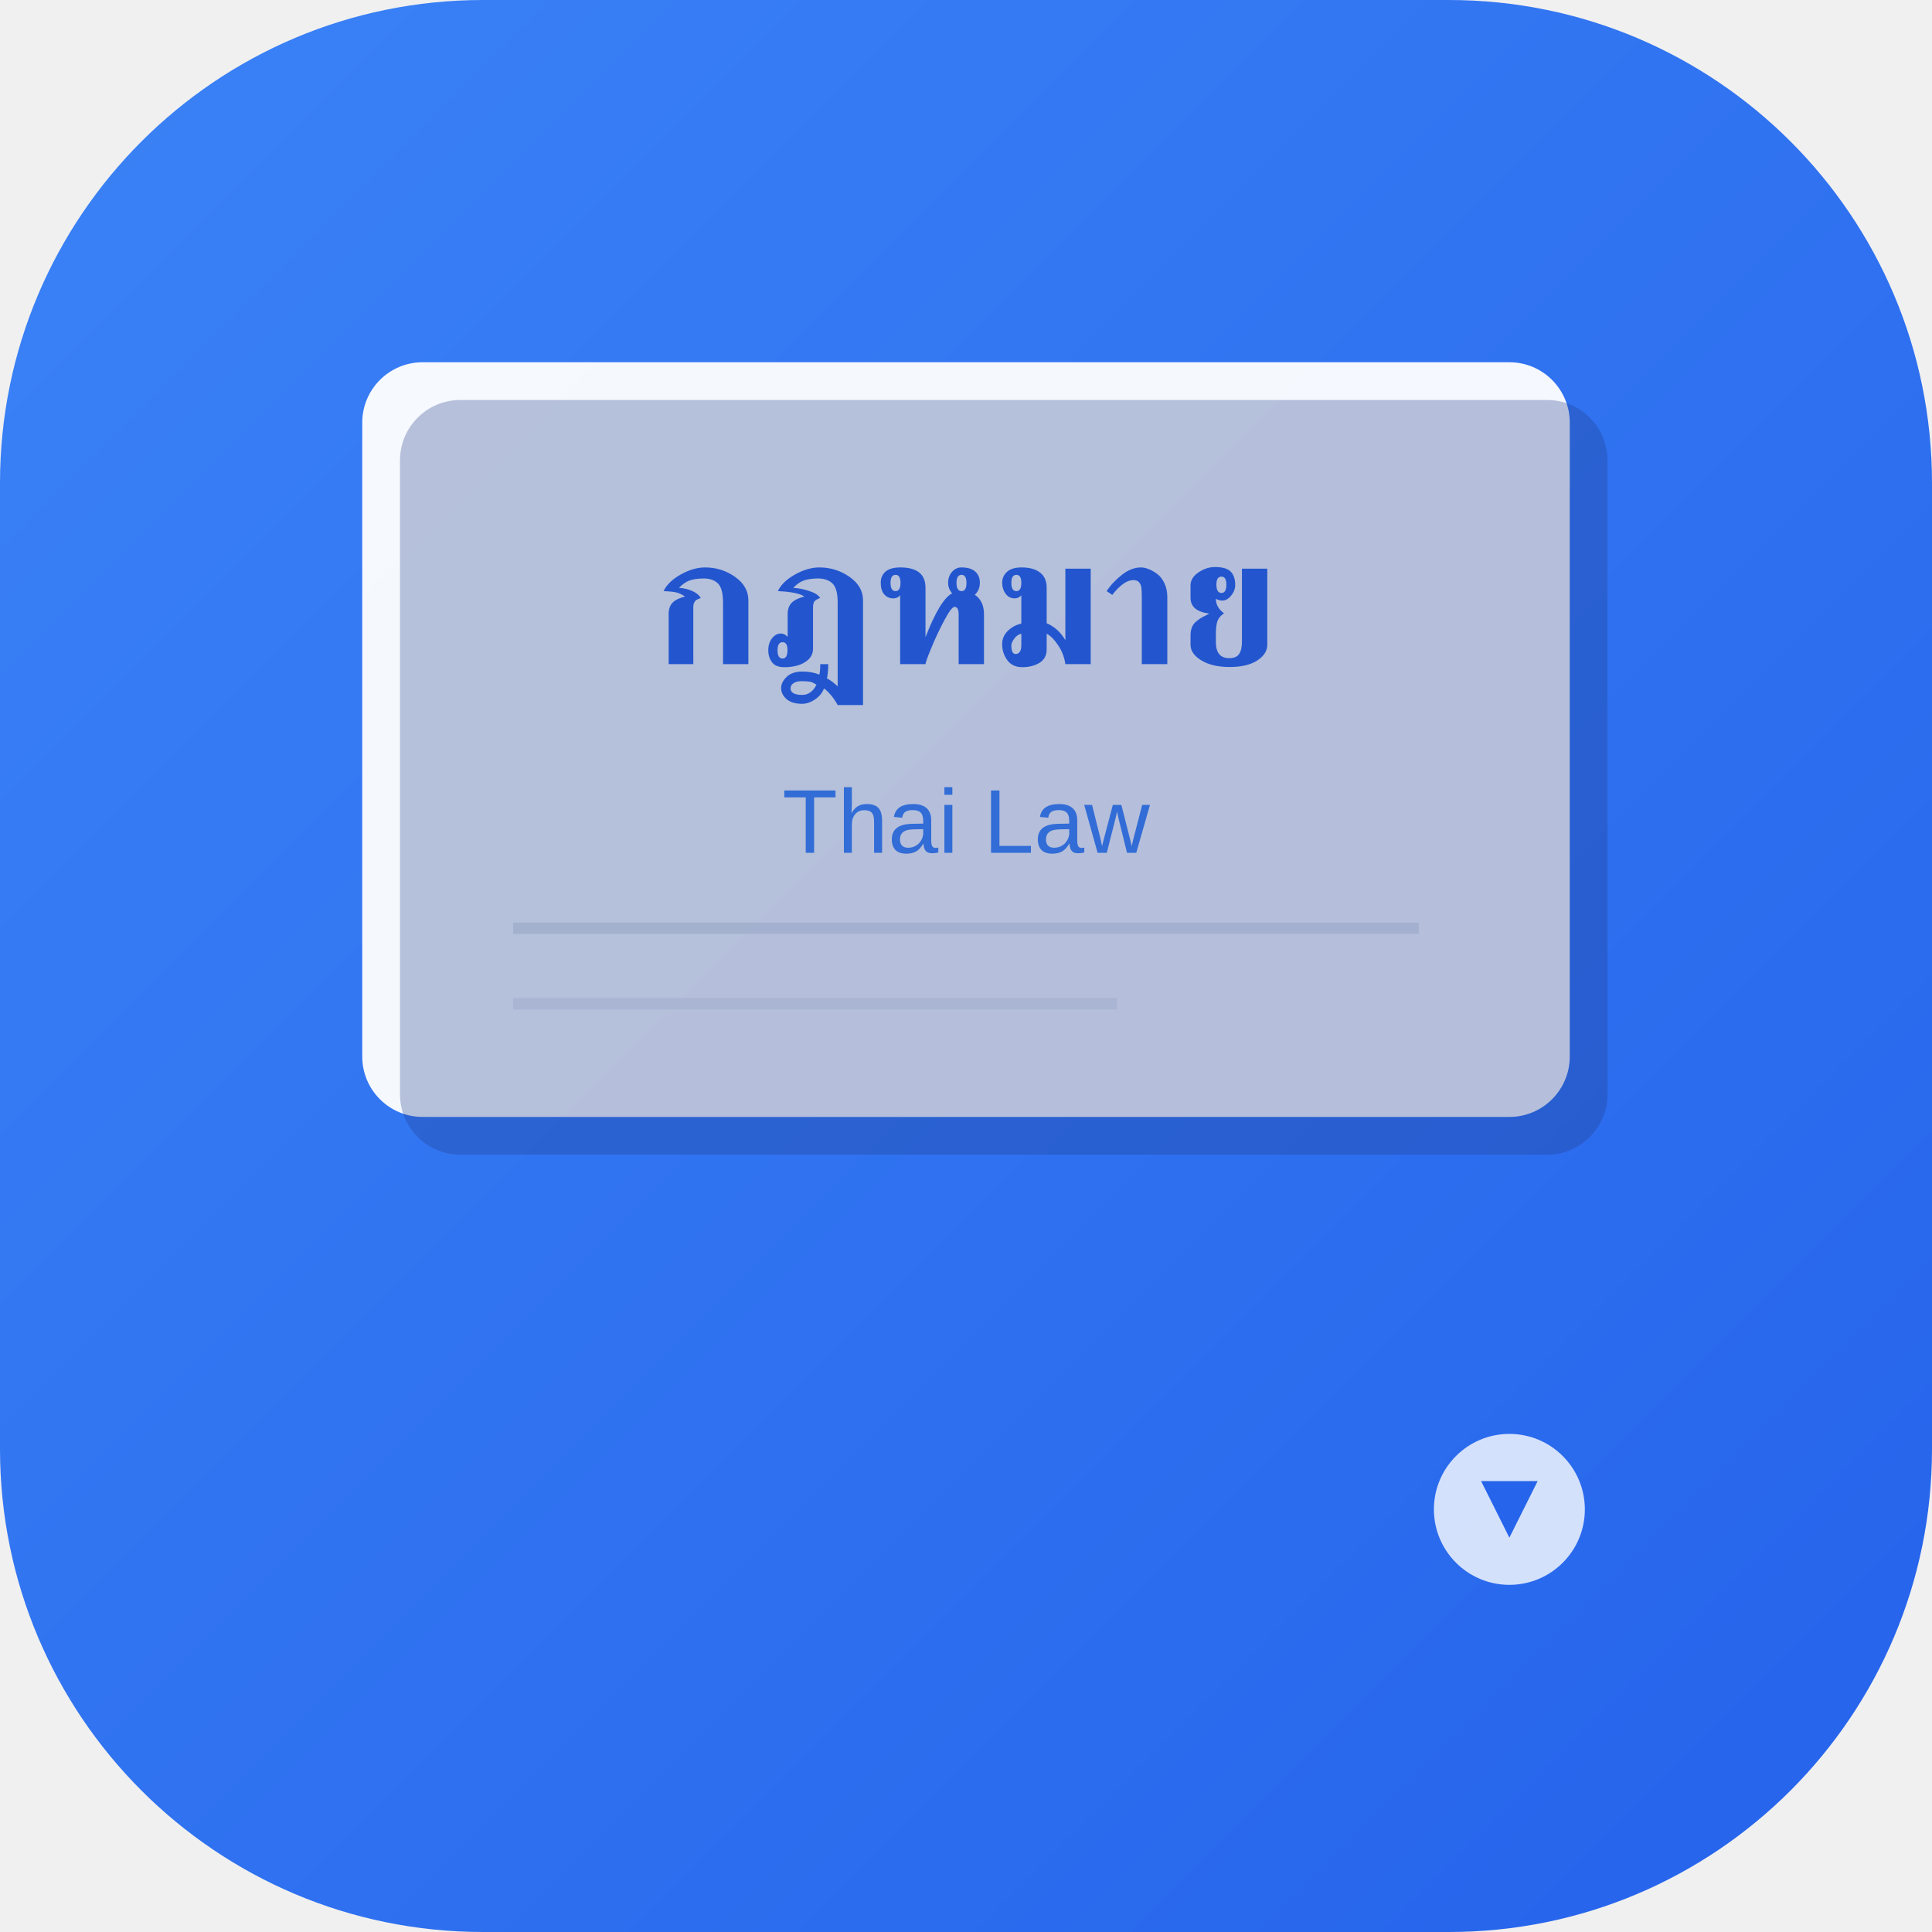
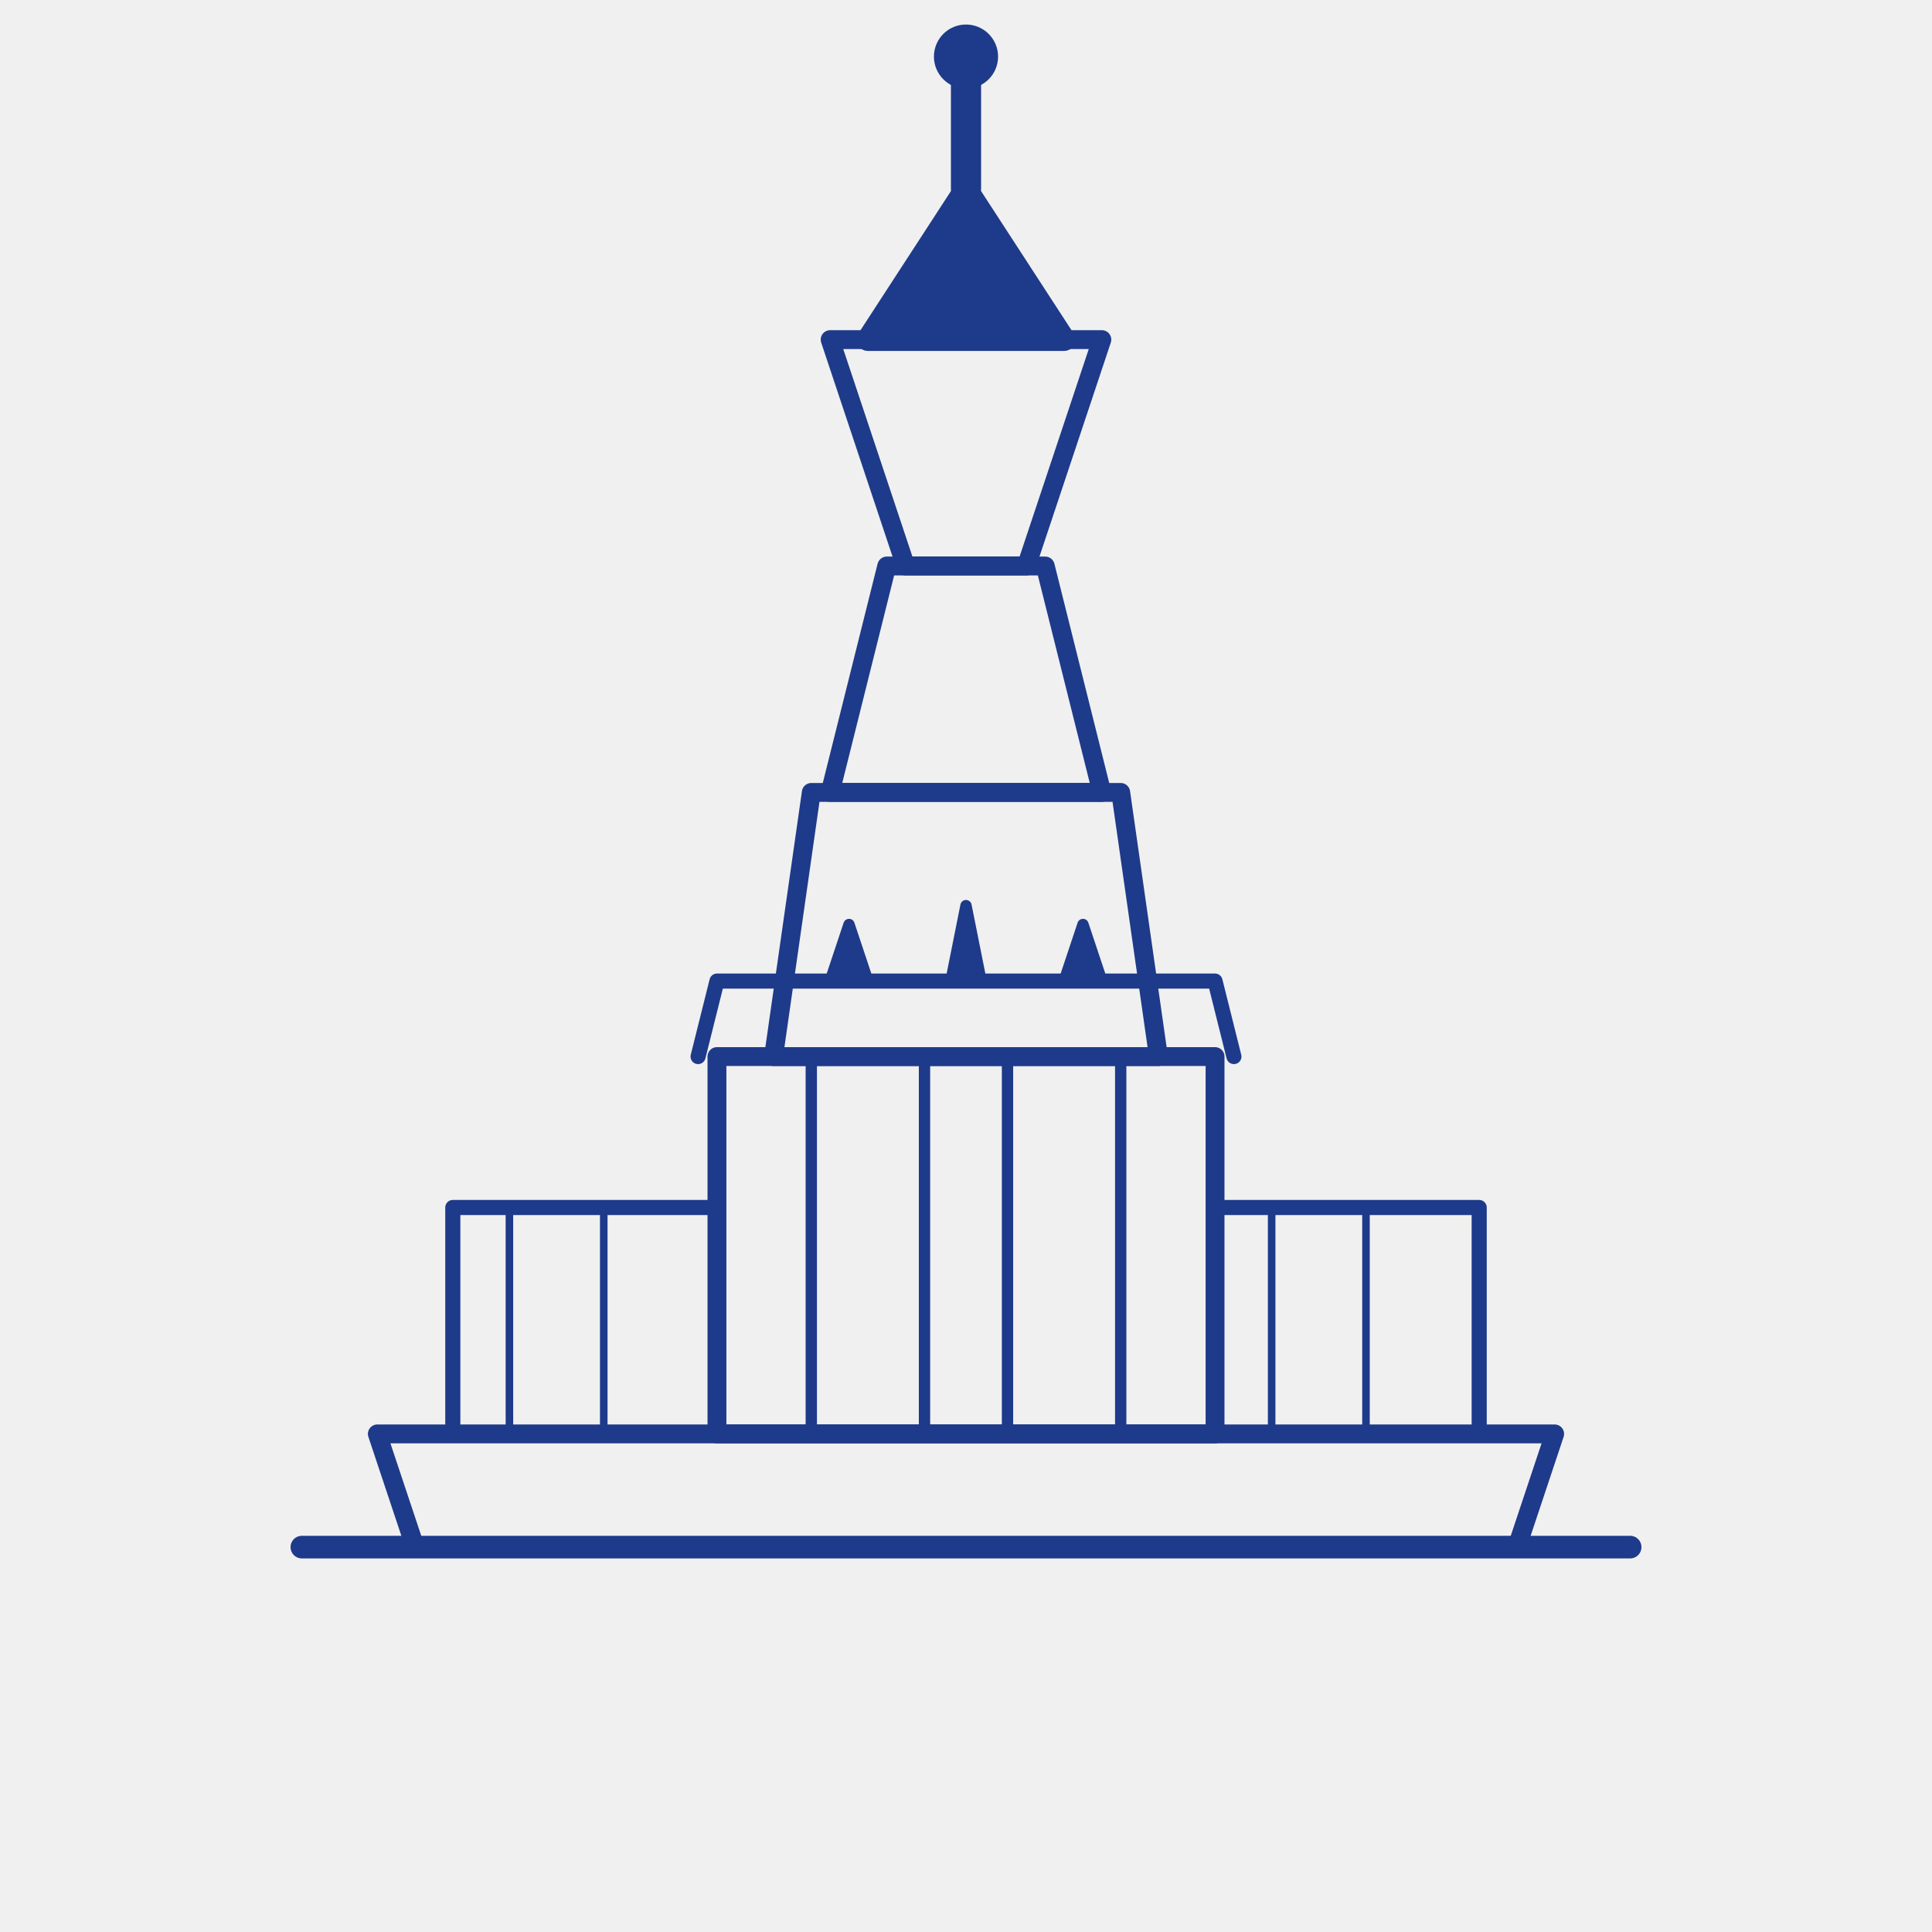
<svg xmlns="http://www.w3.org/2000/svg" viewBox="0 0 512 512">
-   <defs>
-     <linearGradient id="grad1" x1="0%" y1="0%" x2="100%" y2="100%">
-       <stop offset="0%" style="stop-color:#3b82f6;stop-opacity:1" />
-       <stop offset="100%" style="stop-color:#2563eb;stop-opacity:1" />
-     </linearGradient>
-   </defs>
-   <rect width="512" height="512" rx="128" fill="url(#grad1)" />
-   <g transform="translate(96, 96)">
-     <rect x="0" y="0" width="320" height="200" rx="16" fill="#ffffff" opacity="0.95" />
-     <text x="160" y="80" font-family="Arial, sans-serif" font-size="48" font-weight="bold" fill="#2563eb" text-anchor="middle">กฎหมาย</text>
-     <text x="160" y="130" font-family="Arial, sans-serif" font-size="24" fill="#3b82f6" text-anchor="middle">Thai Law</text>
-     <line x1="40" y1="150" x2="280" y2="150" stroke="#cbd5e1" stroke-width="3" opacity="0.6" />
-     <line x1="40" y1="170" x2="200" y2="170" stroke="#cbd5e1" stroke-width="3" opacity="0.4" />
-     <rect x="10" y="10" width="320" height="200" rx="16" fill="#1e3a8a" opacity="0.3" />
-   </g>
-   <g transform="translate(400, 400) scale(0.5)" opacity="0.8">
-     <circle cx="0" cy="0" r="40" fill="#ffffff" />
-     <path d="M -15,-15 L 15,-15 L 0,15 Z" fill="#2563eb" />
+   <g fill="none" stroke="#1e3a8a" stroke-linecap="round" stroke-linejoin="round">
+     <path d="M 256 50 L 256 20" stroke-width="8" />
+     <circle cx="256" cy="15" r="8" fill="#1e3a8a" />
+     <path d="M 256 50 L 230 90 L 282 90 Z" stroke-width="6" fill="#1e3a8a" />
+     <path d="M 220 90 L 240 150 L 272 150 L 292 90 Z" stroke-width="5" />
+     <path d="M 235 150 L 220 210 L 292 210 L 277 150 Z" stroke-width="5" />
+     <path d="M 215 210 L 205 280 L 307 280 L 297 210 Z" stroke-width="5" />
+     <rect x="190" y="280" width="132" height="100" stroke-width="5" />
+     <line x1="215" y1="280" x2="215" y2="380" stroke-width="3" />
+     <line x1="245" y1="280" x2="245" y2="380" stroke-width="3" />
+     <line x1="267" y1="280" x2="267" y2="380" stroke-width="3" />
+     <line x1="297" y1="280" x2="297" y2="380" stroke-width="3" />
+     <rect x="120" y="320" width="70" height="60" stroke-width="4" />
+     <line x1="135" y1="320" x2="135" y2="380" stroke-width="2" />
+     <line x1="160" y1="320" x2="160" y2="380" stroke-width="2" />
+     <rect x="322" y="320" width="70" height="60" stroke-width="4" />
+     <line x1="337" y1="320" x2="337" y2="380" stroke-width="2" />
+     <line x1="362" y1="320" x2="362" y2="380" stroke-width="2" />
+     <path d="M 100 380 L 110 410 L 402 410 L 412 380 Z" stroke-width="5" />
+     <line x1="80" y1="410" x2="432" y2="410" stroke-width="6" />
+     <path d="M 185 280 L 190 260 L 322 260 L 327 280" stroke-width="4" />
+     <path d="M 220 260 L 225 245 L 230 260" stroke-width="3" fill="#1e3a8a" />
+     <path d="M 252 260 L 256 240 L 260 260" stroke-width="3" fill="#1e3a8a" />
+     <path d="M 282 260 L 287 245 L 292 260" stroke-width="3" fill="#1e3a8a" />
  </g>
</svg>
